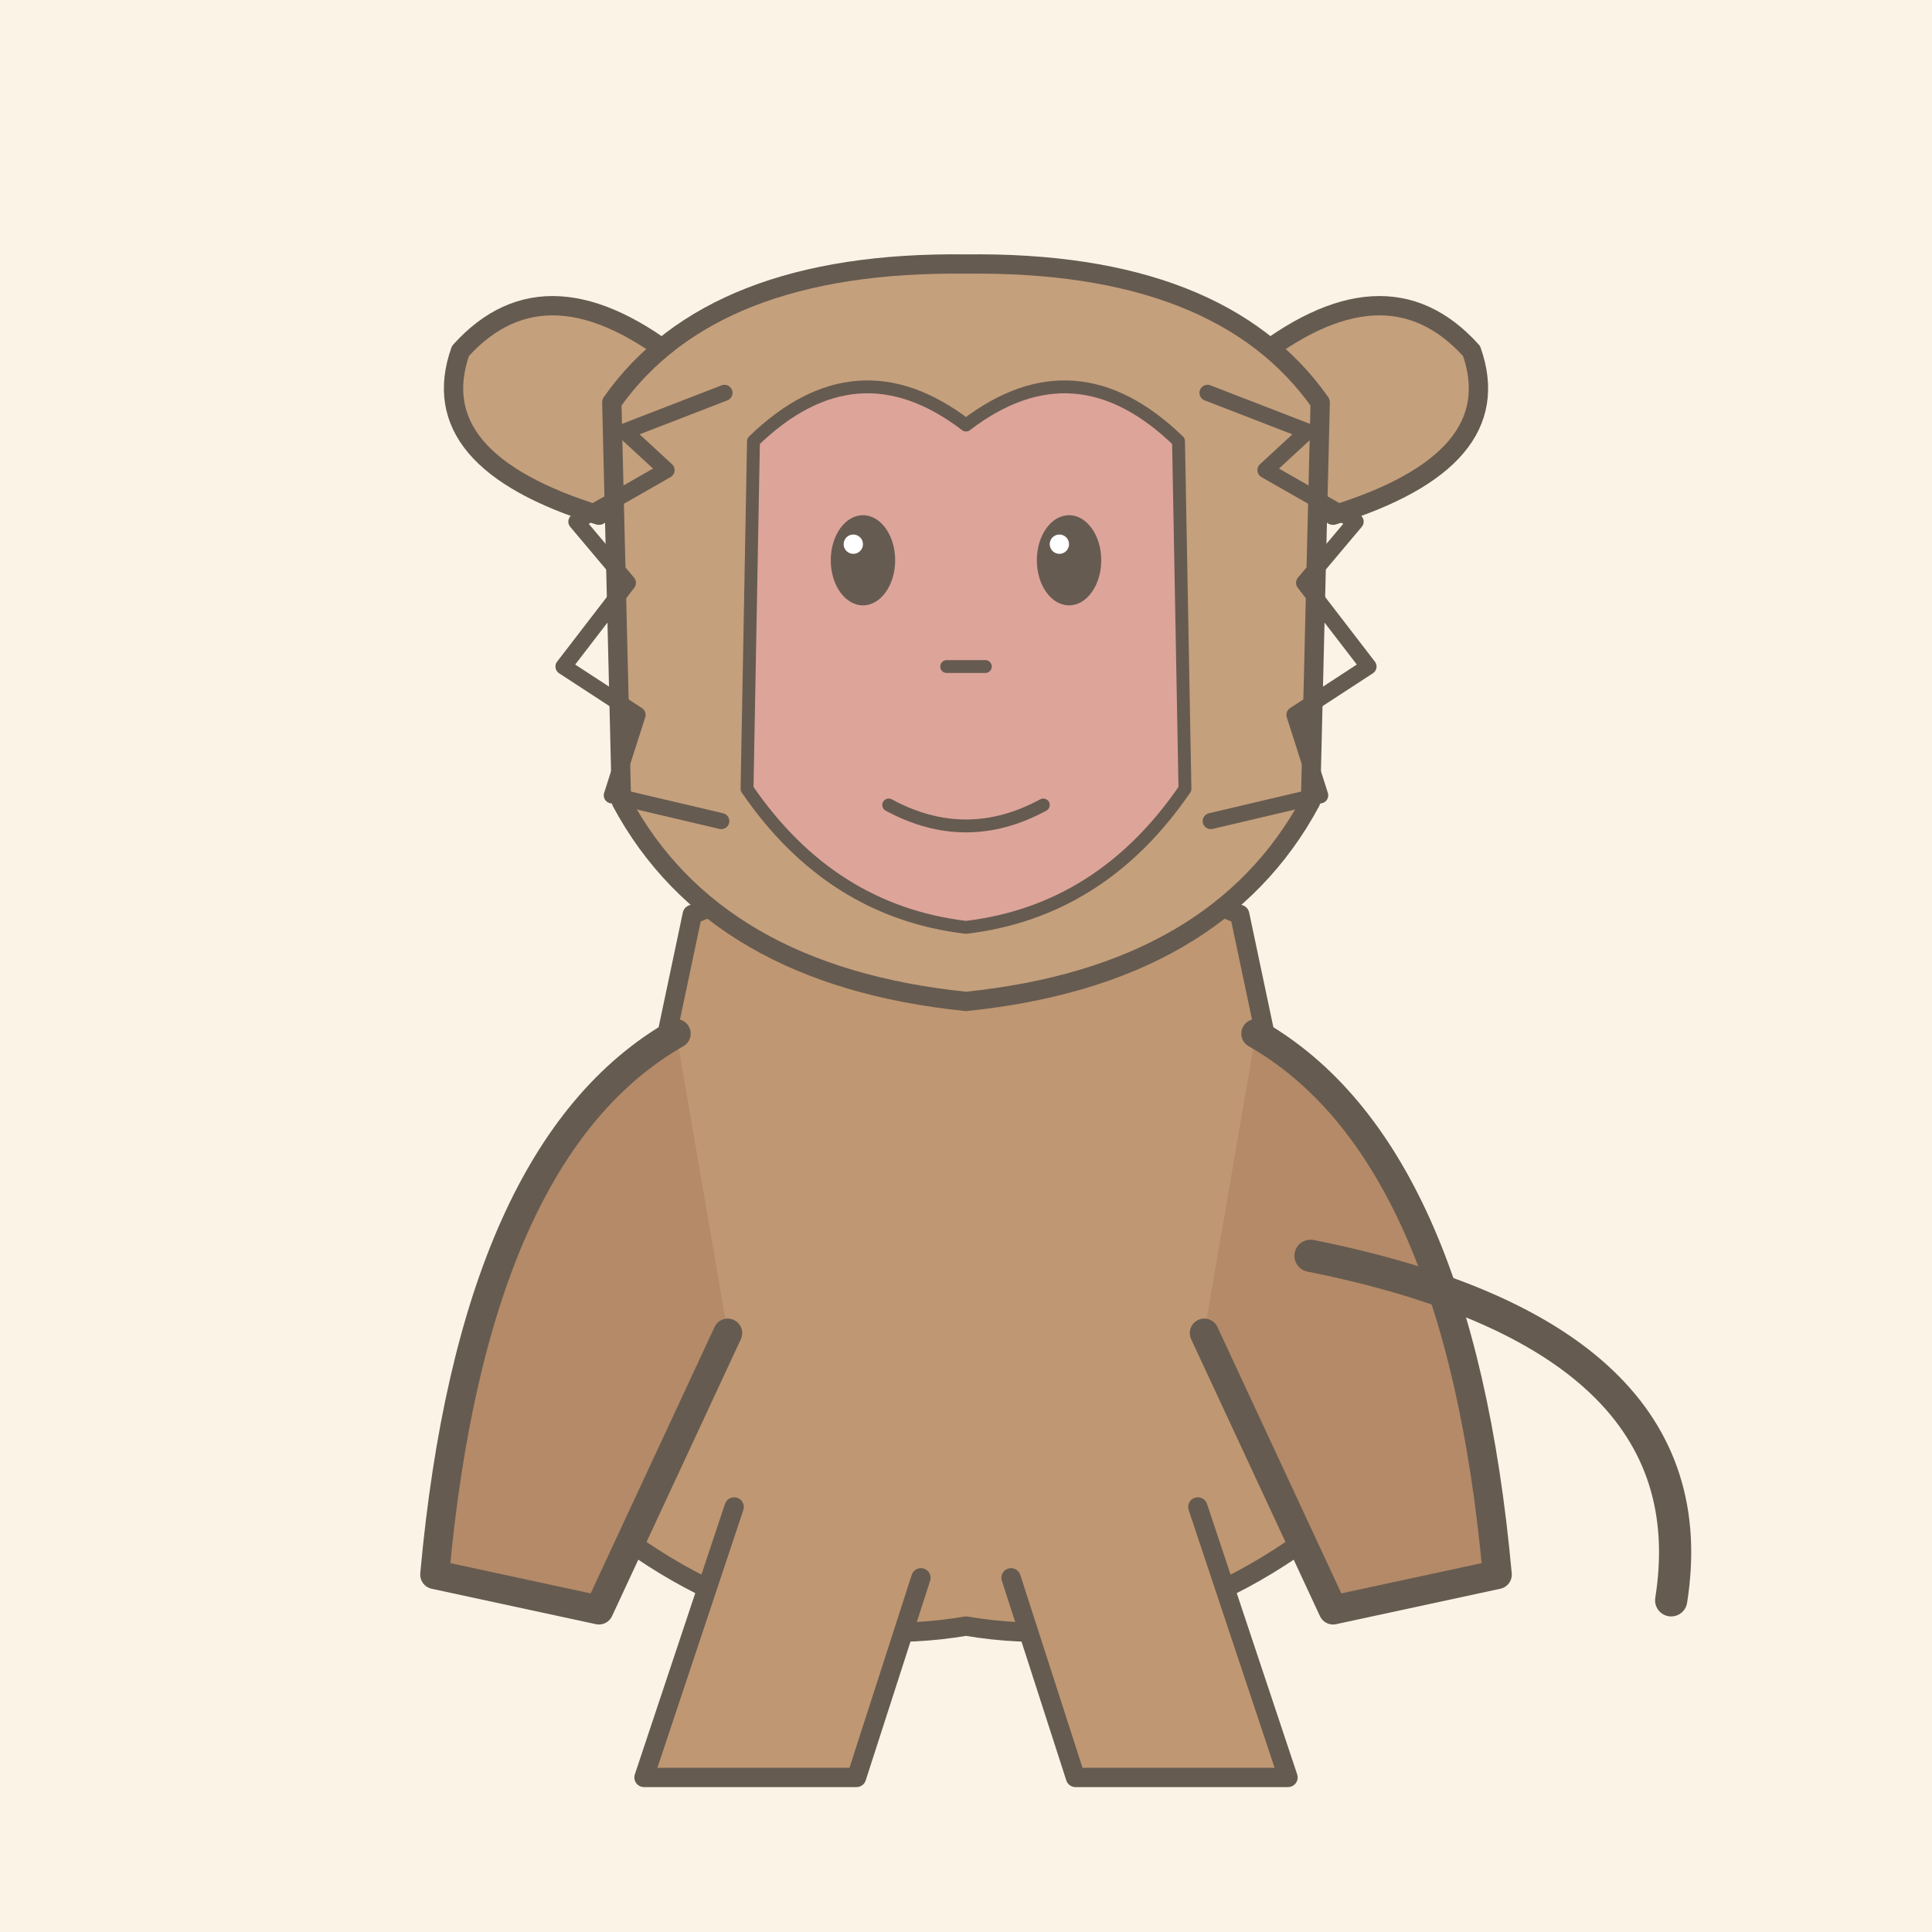
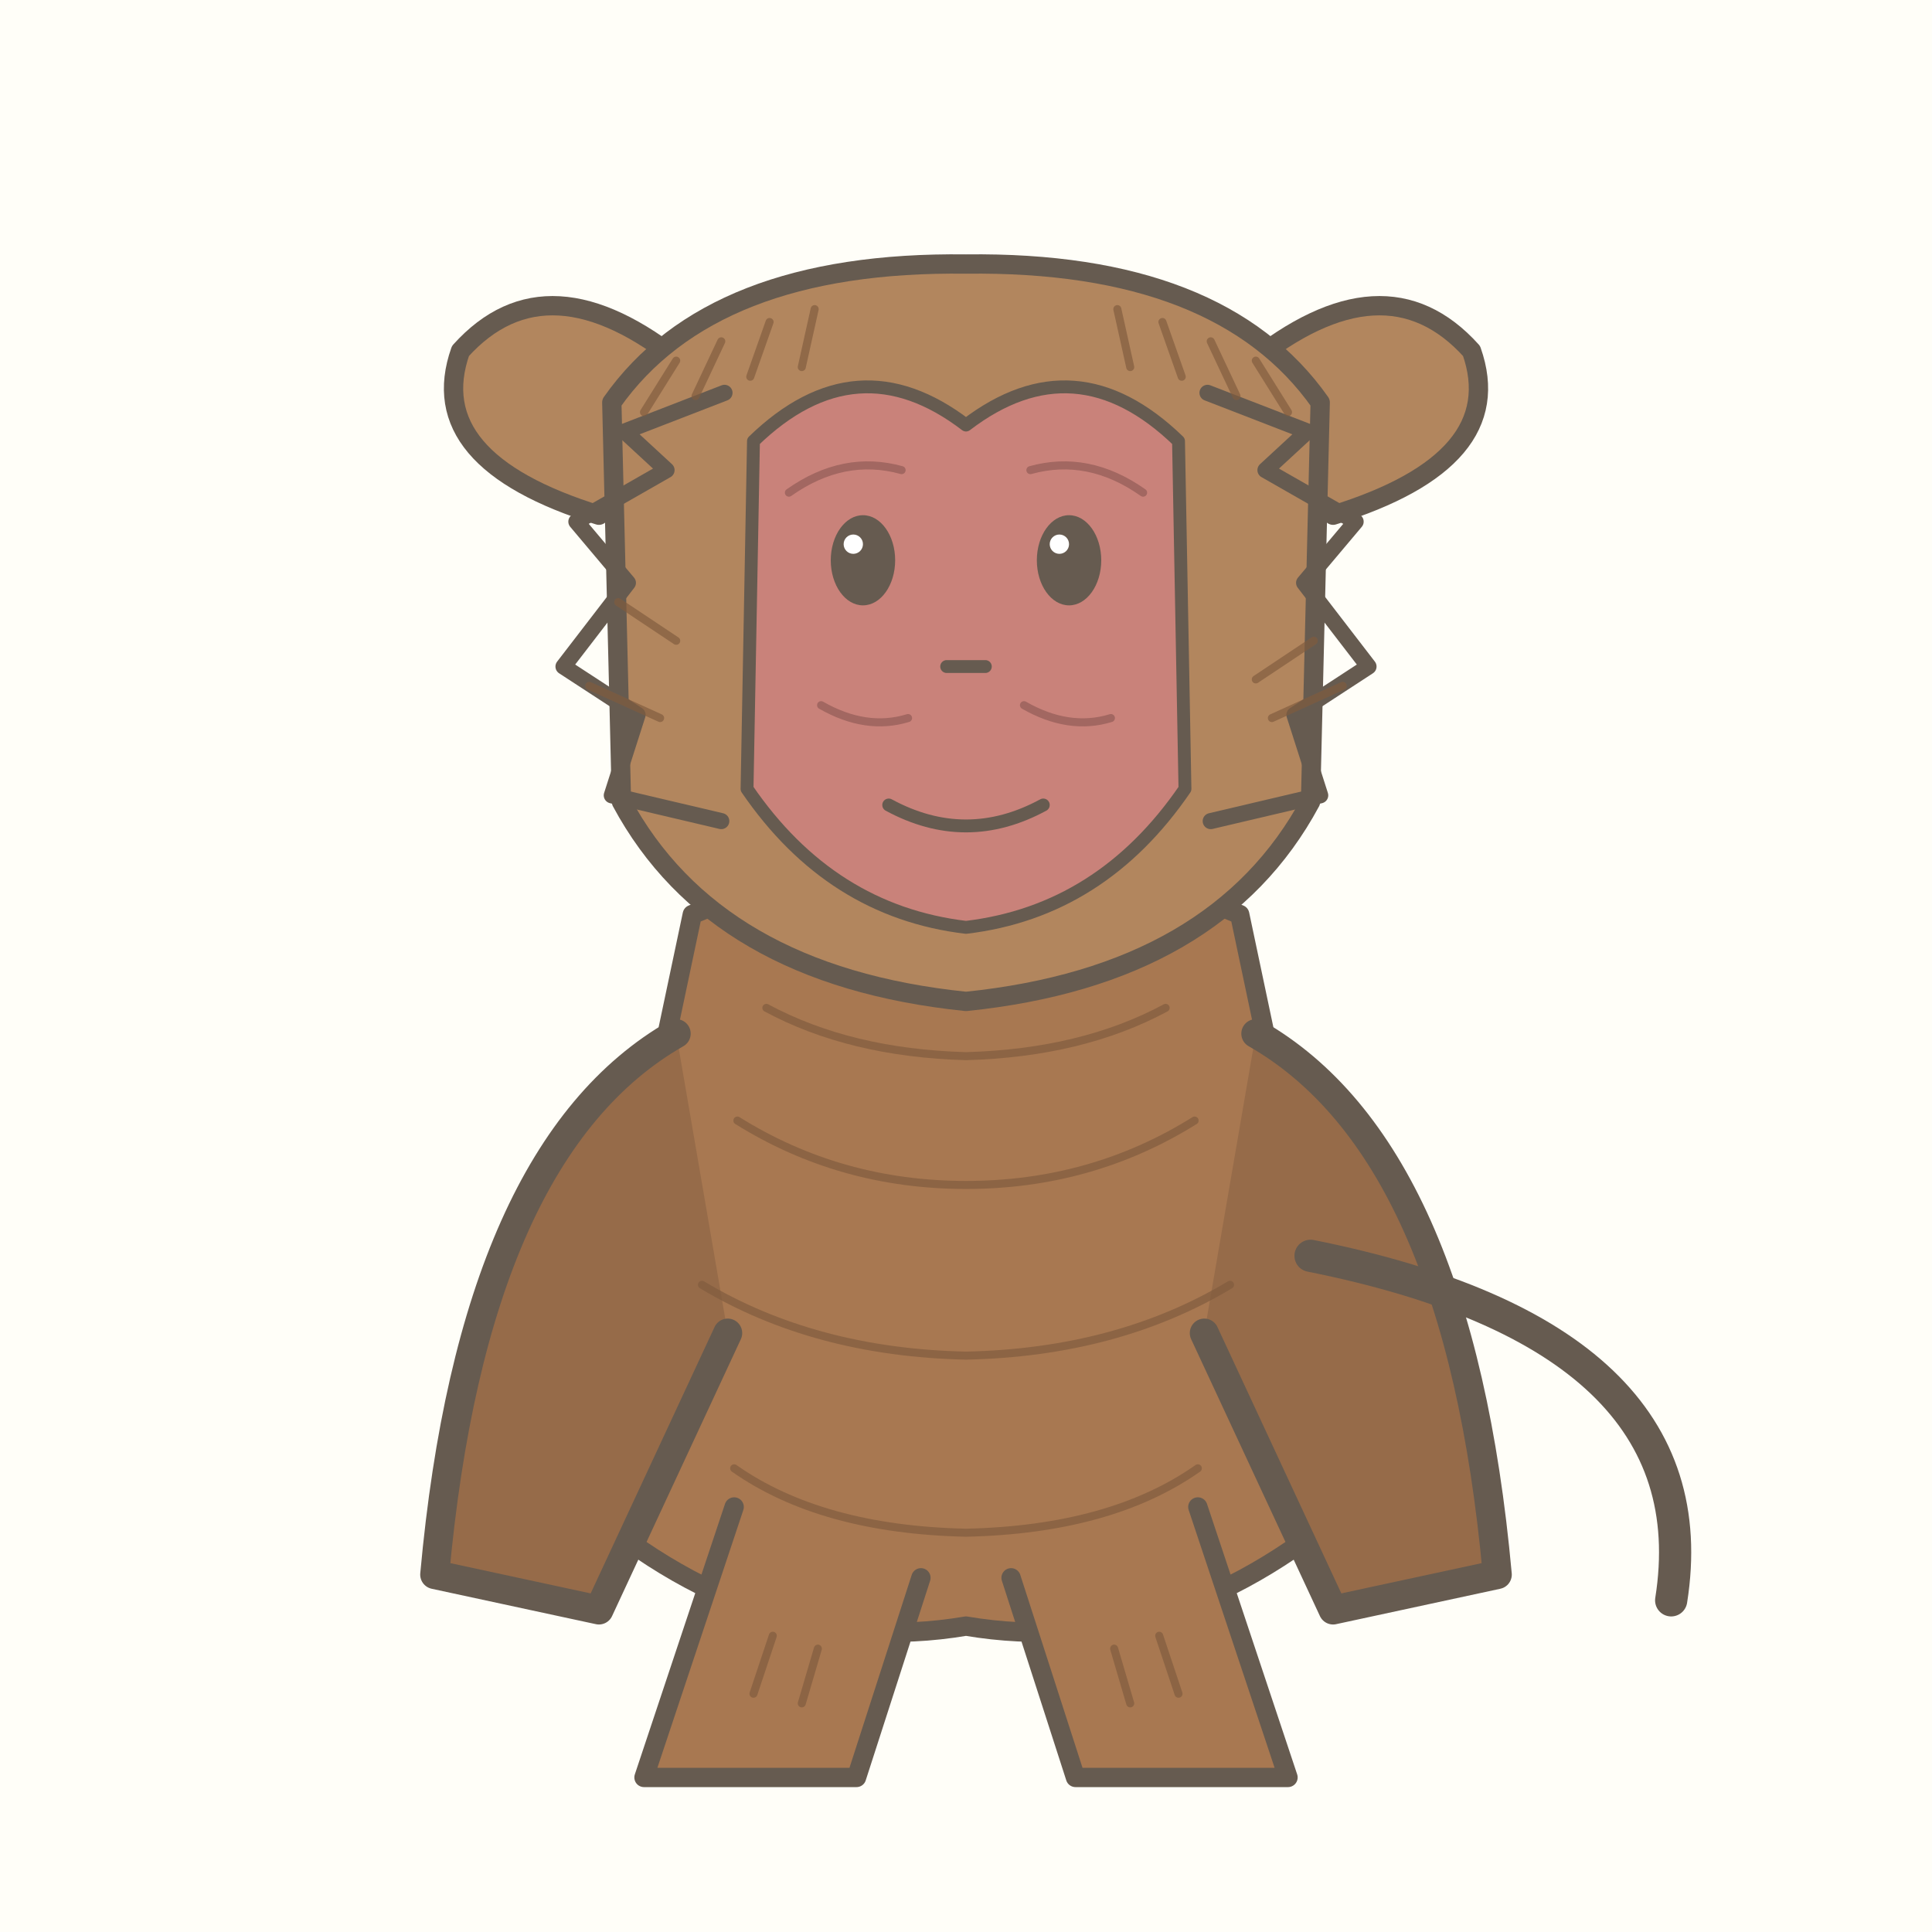
<svg xmlns="http://www.w3.org/2000/svg" width="600" height="600" viewBox="0 0 600 600" data-full-animal="macaque-face" data-illustration="complete">
-   <rect width="600" height="600" fill="#fbf4e6" />
-   <path d="M215 284Q300 248 385 284L423 464Q365 516 300 505Q235 516 177 464Z" fill="#bf9772" stroke="#665b50" stroke-width="6" stroke-linecap="round" stroke-linejoin="round" />
-   <path d="M210 321Q147 357 135 489L186 500L226 414M390 321Q453 357 465 489L414 500L374 414" fill="#b48a68" stroke="#665b50" stroke-width="9" stroke-linecap="round" stroke-linejoin="round" />
-   <path d="M228 468L200 552L266 552L286 490M372 468L400 552L334 552L314 490" fill="#bf9772" stroke="#665b50" stroke-width="6" stroke-linecap="round" stroke-linejoin="round" />
-   <path d="M186 160Q131 143 143 109Q170 79 212 113M414 160Q469 143 457 109Q430 79 388 113" fill="#c5a07d" stroke="#665b50" stroke-width="6" stroke-linecap="round" stroke-linejoin="round" />
-   <path d="M190 125Q221 81 300 82Q379 81 410 125L407 249Q378 303 300 311Q222 303 193 249Z" fill="#c5a07d" stroke="#665b50" stroke-width="6" stroke-linecap="round" stroke-linejoin="round" />
-   <path d="M234 137Q266 106 300 132Q334 106 366 137L368 245Q342 283 300 288Q258 283 232 245Z" fill="#dda49a" stroke="#665b50" stroke-width="4" stroke-linecap="round" stroke-linejoin="round" />
+   <rect width="600" height="600" fill="#fffef8" />
+   <path d="M215 284Q300 248 385 284L423 464Q365 516 300 505Q235 516 177 464Z" fill="#a87851" stroke="#665b50" stroke-width="6" stroke-linecap="round" stroke-linejoin="round" />
+   <path d="M210 321Q147 357 135 489L186 500L226 414M390 321Q453 357 465 489L414 500L374 414" fill="#966b49" stroke="#665b50" stroke-width="9" stroke-linecap="round" stroke-linejoin="round" />
+   <path d="M228 468L200 552L266 552L286 490M372 468L400 552L334 552L314 490" fill="#a87851" stroke="#665b50" stroke-width="6" stroke-linecap="round" stroke-linejoin="round" />
+   <path d="M186 160Q131 143 143 109Q170 79 212 113M414 160Q469 143 457 109Q430 79 388 113" fill="#b2865e" stroke="#665b50" stroke-width="6" stroke-linecap="round" stroke-linejoin="round" />
+   <path d="M190 125Q221 81 300 82Q379 81 410 125L407 249Q378 303 300 311Q222 303 193 249Z" fill="#b2865e" stroke="#665b50" stroke-width="6" stroke-linecap="round" stroke-linejoin="round" />
+   <path d="M234 137Q266 106 300 132Q334 106 366 137L368 245Q342 283 300 288Q258 283 232 245Z" fill="#c9827a" stroke="#665b50" stroke-width="4" stroke-linecap="round" stroke-linejoin="round" />
  <ellipse cx="268" cy="174" rx="10" ry="14" fill="#665b50" />
  <circle cx="265" cy="169" r="3" fill="white" />
  <ellipse cx="332" cy="174" rx="10" ry="14" fill="#665b50" />
  <circle cx="329" cy="169" r="3" fill="white" />
  <path d="M294 207L306 207M276 250Q300 263 324 250" fill="none" stroke="#665b50" stroke-width="4" stroke-linecap="round" stroke-linejoin="round" />
  <path d="M407 390Q532 415 519 497" fill="none" stroke="#665b50" stroke-width="10" stroke-linecap="round" stroke-linejoin="round" />
  <path d="M225 122L194 134L207 146L179 162L195 181L175 207L198 222L190 247L224 255M375 122L406 134L393 146L421 162L405 181L425 207L402 222L410 247L376 255" fill="none" stroke="#665b50" stroke-width="5" stroke-linecap="round" stroke-linejoin="round" />
+   <g fill="none" stroke="#805b3e" stroke-width="2.5" stroke-linecap="round" opacity=".68">
+     <path d="M210 112l-10 16M224 106l-8 17M239 100l-6 17M253 96l-4 18M347 96l4 18M361 100l6 17M376 106l8 17M390 112l10 16M192 187l18 12M183 213l22 10M408 199l-18 12M417 213l-22 10M238 313q26 14 62 15q36-1 62-15M229 348q32 20 71 20q39 0 71-20M218 399q35 21 82 22q47-1 82-22M228 456q27 19 72 20q45-1 72-20M240 508l-6 18M254 512l-5 17M346 512l5 17M360 508l6 18" />
+   </g>
+   <path d="M245 153q17-12 35-7M320 146q18-5 35 7M255 219q14 8 27 4M345 223q-13 4-27-4" fill="none" stroke="#955d58" stroke-width="2.5" stroke-linecap="round" opacity=".75" />
</svg>
